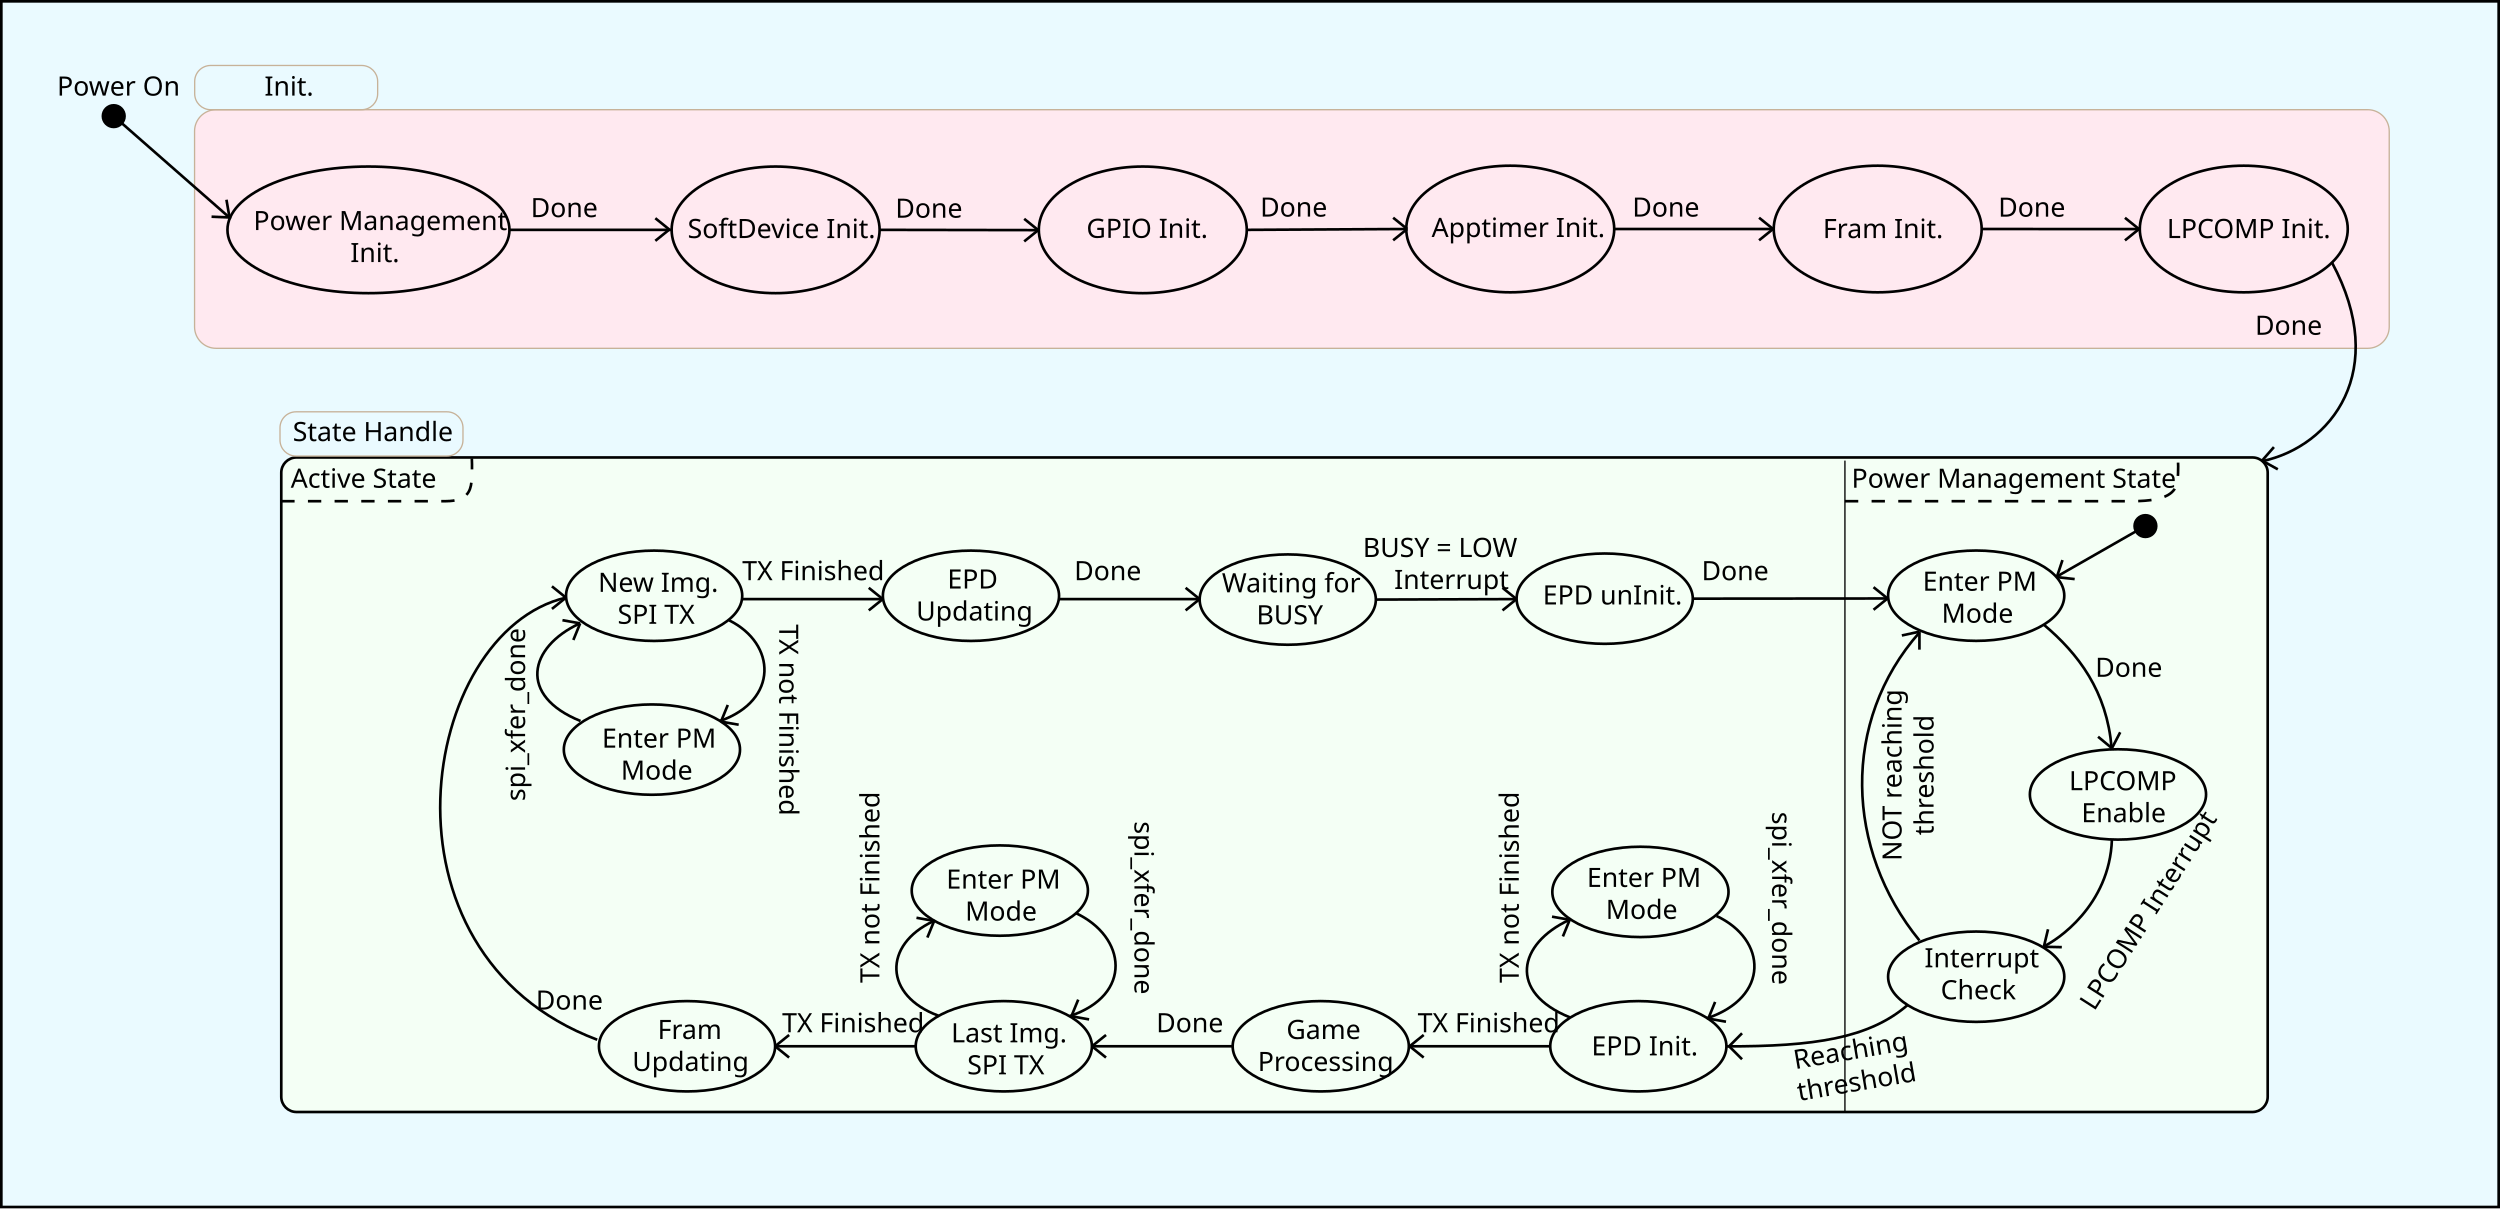
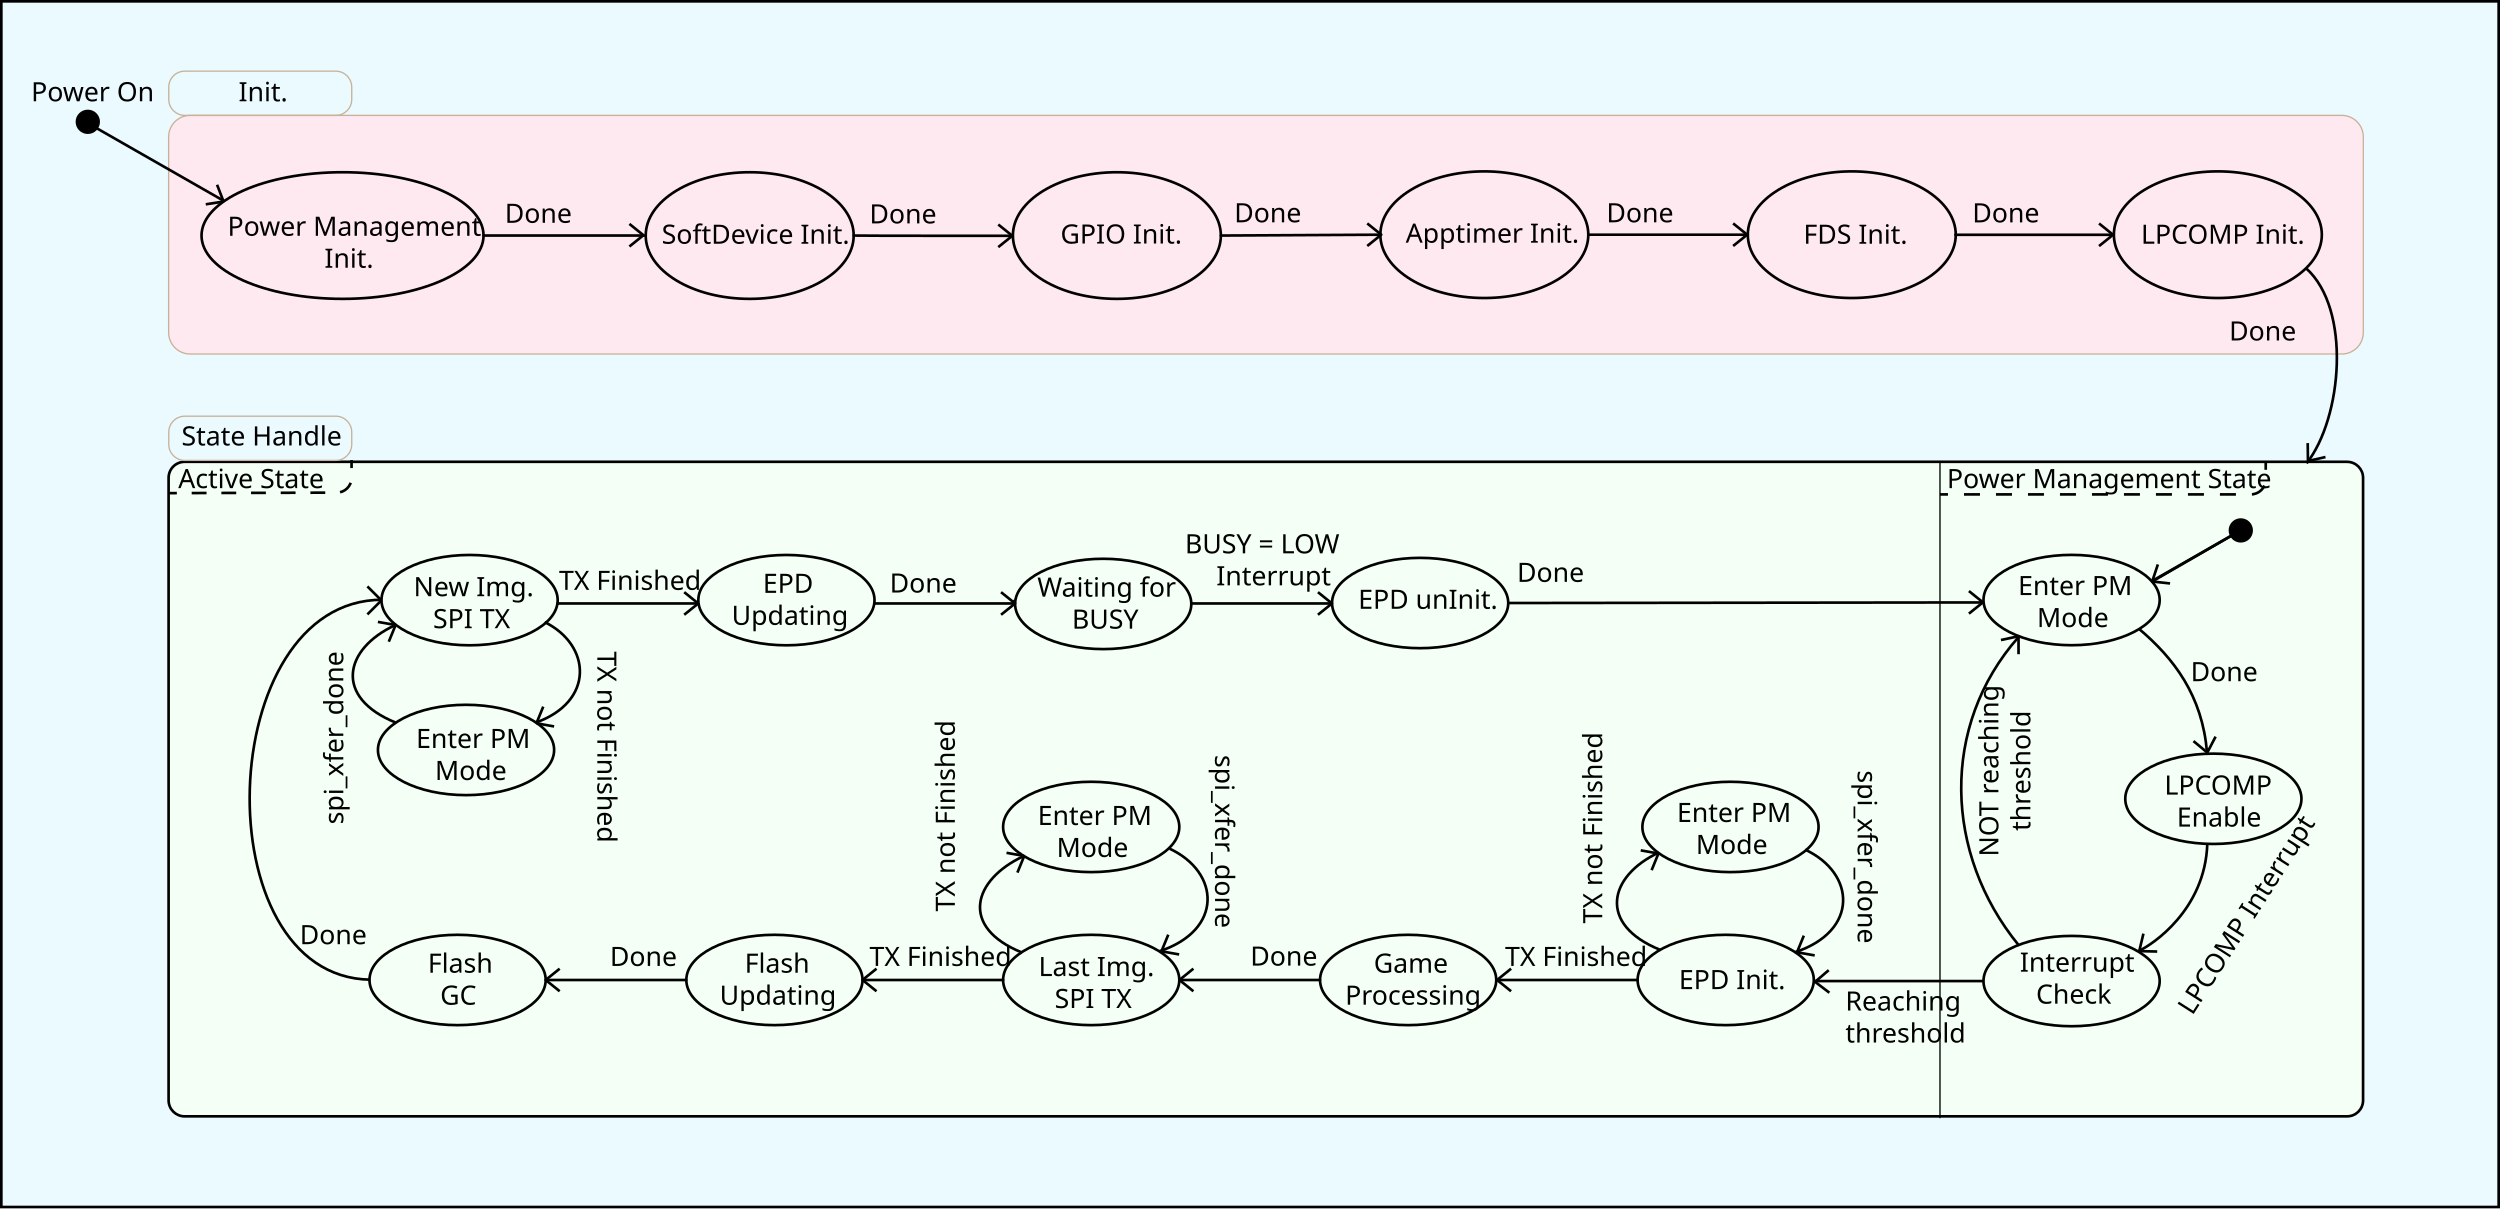
- <svg xmlns="http://www.w3.org/2000/svg" id="图层_1" data-name="图层 1" viewBox="0 0 1875.406 906.455">
+ <svg xmlns="http://www.w3.org/2000/svg" xmlns:xlink="http://www.w3.org/1999/xlink" id="图层_1" data-name="图层 1" viewBox="0 0 1875.406 906.455">
  <defs>
-     <style>.cls-1{fill:#eafaff;}.cls-1,.cls-2,.cls-4,.cls-7,.cls-8{stroke:#000;}.cls-1,.cls-2,.cls-3,.cls-4,.cls-6,.cls-7{stroke-miterlimit:10;}.cls-1,.cls-2,.cls-4,.cls-8{stroke-width:2px;}.cls-2{fill:#f4fff5;}.cls-3{fill:#ffe9f0;}.cls-3,.cls-6{stroke:#c7b299;}.cls-4,.cls-6,.cls-7,.cls-8{fill:none;}.cls-5{font-size:20px;font-family:MicrosoftPhagsPa, Microsoft PhagsPa;}.cls-8{stroke-linejoin:round;stroke-dasharray:10;}</style>
+     <style>.cls-1,.cls-10,.cls-11,.cls-12,.cls-13,.cls-6,.cls-7,.cls-8,.cls-9{fill:none;}.cls-1,.cls-10,.cls-11,.cls-12,.cls-13,.cls-2,.cls-3,.cls-7,.cls-8,.cls-9{stroke:#000;}.cls-1,.cls-2,.cls-3,.cls-4,.cls-6,.cls-7{stroke-miterlimit:10;}.cls-1,.cls-10,.cls-11,.cls-12,.cls-2,.cls-3,.cls-8,.cls-9{stroke-width:2px;}.cls-2{fill:#eafaff;}.cls-3{fill:#f4fff5;}.cls-4{fill:#ffe9f0;}.cls-4,.cls-6{stroke:#c7b299;}.cls-5{font-size:20px;font-family:MicrosoftPhagsPa, Microsoft PhagsPa;}.cls-10,.cls-11,.cls-12,.cls-13,.cls-8,.cls-9{stroke-linejoin:round;}.cls-9{stroke-dasharray:12 12;}.cls-10{stroke-dasharray:11.131 11.131;}.cls-11{stroke-dasharray:12;}.cls-12,.cls-13{stroke-linecap:round;}</style>
+     <symbol id="箭头" data-name="箭头" viewBox="0 0 118.872 18.498">
+       <path class="cls-1" d="M0,9.249H0Z" />
+       <path class="cls-1" d="M118.244,9.249,107.744.778Z" />
+       <path class="cls-1" d="M118.244,9.249l-10.5,8.471Z" />
+     </symbol>
  </defs>
-   <rect class="cls-1" x="1" y="1" width="1873.406" height="904.455" />
-   <rect class="cls-2" x="210.997" y="343.176" width="1490.136" height="491" rx="11.417" />
-   <rect class="cls-3" x="145.952" y="82.292" width="1646.353" height="179" rx="16.129" />
-   <ellipse class="cls-4" cx="857.282" cy="172.43" rx="78" ry="47.5" />
-   <text class="cls-5" transform="translate(814.983 178.432)">GPIO Init.</text>
-   <path class="cls-4" d="M515.1,262.223l-10.5-8.471Z" transform="translate(-13.003 -90.043)" />
-   <path class="cls-4" d="M515.1,262.223l-10.5,8.47Z" transform="translate(-13.003 -90.043)" />
-   <text class="cls-5" transform="translate(398.132 162.889)">Done </text>
-   <circle cx="85.305" cy="87.113" r="9.125" />
-   <ellipse class="cls-4" cx="1132.93" cy="171.792" rx="78" ry="47.5" />
-   <text class="cls-5" transform="translate(1073.93 177.794)">Apptimer Init.</text>
-   <text class="cls-5" transform="translate(42.813 71.715)">Power On </text>
-   <ellipse class="cls-4" cx="276.399" cy="172.43" rx="105.775" ry="47.5" />
-   <path class="cls-4" d="M791.833,262.669,781.307,254.2Z" transform="translate(-13.003 -90.043)" />
-   <path class="cls-4" d="M791.833,262.669l-10.526,8.47Z" transform="translate(-13.003 -90.043)" />
-   <text class="cls-5" transform="translate(190.136 172.598)">Power Management<tspan x="72.656" y="24">Init.</tspan>
-   </text>
-   <text x="-13.003" y="-90.043" />
-   <text class="cls-5" transform="translate(671.686 163.323)">Done </text>
-   <path class="cls-4" d="M1068.594,261.836l-10.5-8.471Z" transform="translate(-13.003 -90.043)" />
-   <path class="cls-4" d="M1068.594,261.836l-10.5,8.47Z" transform="translate(-13.003 -90.043)" />
-   <text class="cls-5" transform="translate(945.347 162.49)">Done </text>
-   <text class="cls-5" transform="translate(515.81 178.578)">SoftDevice Init.</text>
-   <ellipse class="cls-4" cx="581.84" cy="172.43" rx="78" ry="47.5" />
-   <path class="cls-4" d="M1343.082,261.836l-10.5-8.471Z" transform="translate(-13.003 -90.043)" />
-   <path class="cls-4" d="M1343.082,261.836l-10.5,8.47Z" transform="translate(-13.003 -90.043)" />
-   <ellipse class="cls-4" cx="1408.579" cy="171.792" rx="78" ry="47.5" />
-   <text class="cls-5" transform="translate(1367.481 178.578)">Fram Init.</text>
-   <text class="cls-5" transform="translate(1224.537 162.49)">Done </text>
-   <ellipse class="cls-4" cx="1683.195" cy="171.792" rx="78" ry="47.5" />
-   <path class="cls-4" d="M1617.57,261.892l-10.5-8.47Z" transform="translate(-13.003 -90.043)" />
-   <path class="cls-4" d="M1617.57,261.892l-10.5,8.471Z" transform="translate(-13.003 -90.043)" />
-   <text class="cls-5" transform="translate(1499.026 162.547)">Done </text>
-   <text class="cls-5" transform="translate(1625.539 178.578)">LPCOMP Init.</text>
-   <rect class="cls-6" x="146.047" y="49.113" width="137.258" height="33.179" rx="12" />
-   <text class="cls-5" transform="translate(198.378 71.715)">Init. </text>
-   <text class="cls-5" transform="translate(1388.966 365.893)">Power Management State</text>
-   <text class="cls-5" transform="translate(1691.667 251.141)">Done </text>
-   <rect class="cls-6" x="210.047" y="308.934" width="137.258" height="33.179" rx="12" />
-   <text class="cls-5" transform="translate(219.592 330.888)">State Handle</text>
-   <ellipse class="cls-4" cx="1588.82" cy="595.956" rx="66.086" ry="33.884" />
-   <text class="cls-5" transform="translate(1552.122 592.796)">LPCOMP<tspan x="9.282" y="24">Enable</tspan>
-   </text>
-   <ellipse class="cls-4" cx="1482.466" cy="446.867" rx="66.086" ry="33.884" />
-   <text class="cls-5" transform="translate(1442.334 443.146)">Enter PM<tspan x="14.175" y="24">Mode</tspan>
-   </text>
-   <ellipse class="cls-4" cx="1482.466" cy="732.691" rx="66.086" ry="33.884" />
-   <text class="cls-5" transform="translate(1443.648 725.637)">Interrupt<tspan x="12.148" y="24">Check</tspan>
-   </text>
-   <path class="cls-4" d="M1495.469,570.794" transform="translate(-13.003 -90.043)" />
-   <path class="cls-4" d="M1495.469,570.794" transform="translate(-13.003 -90.043)" />
-   <path class="cls-4" d="M1762.36,287C1806,368,1762,425,1710,436" transform="translate(-13.003 -90.043)" />
-   <path class="cls-7" d="M1774.2,261.836" transform="translate(-13.003 -90.043)" />
-   <ellipse class="cls-4" cx="1229.005" cy="784.867" rx="66.086" ry="33.884" />
-   <path class="cls-4" d="M1308,875c65.906.09,107-6,136-31" transform="translate(-13.003 -90.043)" />
-   <line class="cls-4" x1="1297.091" y1="784.867" x2="1306.805" y2="775.113" />
-   <line class="cls-4" x1="1297.091" y1="784.867" x2="1306.805" y2="794.62" />
-   <text class="cls-5" transform="translate(1193.87 791.717)">EPD Init.</text>
-   <ellipse class="cls-4" cx="990.781" cy="784.867" rx="66.086" ry="33.884" />
-   <text class="cls-5" transform="translate(964.99 779.416)">Game<tspan x="-21.45" y="24">Processing</tspan>
-   </text>
-   <path class="cls-4" d="M1070.5,874.91l10.5-8.471Z" transform="translate(-13.003 -90.043)" />
-   <path class="cls-4" d="M1070.5,874.91l10.5,8.471Z" transform="translate(-13.003 -90.043)" />
-   <ellipse class="cls-4" cx="753.024" cy="784.867" rx="66.086" ry="33.884" />
-   <text class="cls-5" transform="translate(713.527 781.916)">Last Img.<tspan x="12.046" y="24">SPI TX</tspan>
-   </text>
-   <path class="cls-4" d="M832.194,874.91l10.5-8.471Z" transform="translate(-13.003 -90.043)" />
-   <path class="cls-4" d="M832.194,874.91l10.5,8.471Z" transform="translate(-13.003 -90.043)" />
-   <path class="cls-4" d="M594.471,874.91l10.5-8.471Z" transform="translate(-13.003 -90.043)" />
-   <path class="cls-4" d="M594.471,874.91l10.5,8.471Z" transform="translate(-13.003 -90.043)" />
-   <ellipse class="cls-4" cx="515.382" cy="784.867" rx="66.086" ry="33.884" />
-   <text class="cls-5" transform="translate(493.321 779.416)">Fram<tspan x="-19.023" y="24">Updating</tspan>
-   </text>
-   <ellipse class="cls-4" cx="490.706" cy="446.925" rx="66.086" ry="33.884" />
-   <text class="cls-5" transform="translate(448.699 443.975)">New Img.<tspan x="14.556" y="24">SPI TX</tspan>
-   </text>
-   <path class="cls-4" d="M461,870c-173-65-133-306-23.458-331.633" transform="translate(-13.003 -90.043)" />
-   <path class="cls-4" d="M437.542,538.367l-10.5,8.471Z" transform="translate(-13.003 -90.043)" />
-   <path class="cls-4" d="M437.542,538.367l-10.5-8.471Z" transform="translate(-13.003 -90.043)" />
-   <ellipse class="cls-4" cx="728.382" cy="446.925" rx="66.086" ry="33.884" />
-   <text class="cls-5" transform="translate(710.711 441.475)">EPD<tspan x="-23.413" y="24">Updating</tspan>
-   </text>
-   <path class="cls-4" d="M675.219,539.468l-10.5-8.47Z" transform="translate(-13.003 -90.043)" />
-   <path class="cls-4" d="M675.219,539.468l-10.5,8.471Z" transform="translate(-13.003 -90.043)" />
-   <path class="cls-4" d="M912.9,539.468,902.4,531Z" transform="translate(-13.003 -90.043)" />
-   <path class="cls-4" d="M912.9,539.468l-10.5,8.471Z" transform="translate(-13.003 -90.043)" />
-   <circle cx="1609.402" cy="394.63" r="9.125" />
-   <path class="cls-4" d="M1622.215,484.673l-65.573,37.484Z" transform="translate(-13.003 -90.043)" />
-   <ellipse class="cls-4" cx="1203.784" cy="449.092" rx="66.086" ry="33.884" />
-   <text class="cls-5" transform="translate(1157.331 453.442)">EPD unInit.</text>
-   <path class="cls-4" d="M1428.952,539l-10.5-8.471Z" transform="translate(-13.003 -90.043)" />
-   <path class="cls-4" d="M1428.952,539l-10.5,8.471Z" transform="translate(-13.003 -90.043)" />
-   <ellipse class="cls-4" cx="1230.579" cy="669.071" rx="66.086" ry="33.884" />
-   <text class="cls-5" transform="translate(1190.447 665.35)">Enter PM<tspan x="14.175" y="24">Mode</tspan>
-   </text>
-   <ellipse class="cls-4" cx="750.024" cy="668.071" rx="66.086" ry="33.884" />
-   <text class="cls-5" transform="translate(709.892 666.602)">Enter PM<tspan x="14.175" y="24">Mode</tspan>
-   </text>
-   <ellipse class="cls-4" cx="966.024" cy="449.779" rx="66.086" ry="33.884" />
-   <text class="cls-5" transform="translate(916.61 444.329)">Waiting for<tspan x="25.972" y="24">BUSY</tspan>
-   </text>
-   <path class="cls-4" d="M1150.618,539.468l-10.5-8.47Z" transform="translate(-13.003 -90.043)" />
-   <path class="cls-4" d="M1150.618,539.468l-10.5,8.471Z" transform="translate(-13.003 -90.043)" />
-   <path class="cls-4" d="M1293.242,854.022c47.733-15.857,45.341-59.122,7.4-76.857" transform="translate(-13.003 -90.043)" />
-   <path class="cls-4" d="M1190.82,853.313c-47.066-19.024-38.861-55.315-.92-73.05" transform="translate(-13.003 -90.043)" />
-   <path class="cls-4" d="M1190.545,780.045l-5.117,12.482Z" transform="translate(-13.003 -90.043)" />
-   <path class="cls-4" d="M1190.545,780.045l-13.283-2.361Z" transform="translate(-13.003 -90.043)" />
-   <path class="cls-4" d="M1294.5,854.129l5.117-12.483Z" transform="translate(-13.003 -90.043)" />
-   <path class="cls-4" d="M1294.5,854.129l13.282,2.361Z" transform="translate(-13.003 -90.043)" />
-   <path class="cls-4" d="M717,852c-41-15-41.8-53.165-3.861-70.9" transform="translate(-13.003 -90.043)" />
-   <path class="cls-4" d="M713.783,780.882l-5.117,12.482Z" transform="translate(-13.003 -90.043)" />
-   <path class="cls-4" d="M713.783,780.882,700.5,778.521Z" transform="translate(-13.003 -90.043)" />
-   <path class="cls-4" d="M815.472,852.3C863.205,836.438,857.941,792.735,820,775" transform="translate(-13.003 -90.043)" />
-   <path class="cls-4" d="M816.727,852.4l5.117-12.483Z" transform="translate(-13.003 -90.043)" />
-   <path class="cls-4" d="M816.727,852.4l13.282,2.361Z" transform="translate(-13.003 -90.043)" />
-   <ellipse class="cls-4" cx="489.041" cy="562.323" rx="66.086" ry="33.884" />
-   <text class="cls-5" transform="translate(451.574 560.853)">Enter PM<tspan x="14.175" y="24">Mode</tspan>
-   </text>
-   <path class="cls-4" d="M448.49,630.926c-47.066-19.024-38.861-55.314-.92-73.049" transform="translate(-13.003 -90.043)" />
-   <path class="cls-4" d="M448.215,557.658,443.1,570.141Z" transform="translate(-13.003 -90.043)" />
-   <path class="cls-4" d="M448.215,557.658,434.932,555.3Z" transform="translate(-13.003 -90.043)" />
-   <path class="cls-4" d="M553.122,630.926c44.392-15.581,42.168-58.092,6.882-75.517" transform="translate(-13.003 -90.043)" />
-   <path class="cls-4" d="M553.847,631.357l5.117-12.483Z" transform="translate(-13.003 -90.043)" />
-   <path class="cls-4" d="M553.847,631.357l13.283,2.361Z" transform="translate(-13.003 -90.043)" />
-   <text class="cls-5" transform="translate(1571.793 507.731)">Done </text>
-   <path class="cls-4" d="M1546.176,558.64c25.814,21.83,47.382,49.7,50.906,92.688" transform="translate(-13.003 -90.043)" />
-   <path class="cls-4" d="M1597.276,651.328l6.227-11.968Z" transform="translate(-13.003 -90.043)" />
-   <path class="cls-4" d="M1597.276,651.328l-10.38-8.617Z" transform="translate(-13.003 -90.043)" />
-   <path class="cls-4" d="M1597.276,719.883c-1.634,49.607-41.634,75.8-51.062,80.044" transform="translate(-13.003 -90.043)" />
-   <path class="cls-4" d="M1546.214,800.271l13.487.3Z" transform="translate(-13.003 -90.043)" />
-   <path class="cls-4" d="M1546.214,800.271l3.148-13.118Z" transform="translate(-13.003 -90.043)" />
-   <text class="cls-5" transform="translate(805.857 435.242)">Done </text>
-   <text class="cls-5" transform="translate(1276.474 435.242)">Done </text>
-   <text class="cls-5" transform="translate(851.023 616.124) rotate(90)">spi_xfer_done</text>
-   <text class="cls-5" transform="translate(867.381 774.358)">Done </text>
-   <text class="cls-5" transform="translate(401.982 757.358)">Done </text>
-   <text class="cls-5" transform="translate(556.792 435.243)">TX Finished</text>
-   <text class="cls-5" transform="translate(393.91 600.972) rotate(-90)">spi_xfer_done</text>
-   <text class="cls-5" transform="translate(1022.365 417.821)">BUSY = LOW<tspan x="23.484" y="24">Interrupt</tspan>
-   </text>
-   <text class="cls-5" transform="translate(218.09 365.893)">Active State</text>
-   <text class="cls-5" transform="translate(1571.01 758.972) rotate(-57.398)">LPCOMP Interrupt</text>
-   <text class="cls-5" transform="translate(659.685 737.386) rotate(-90)">TX not Finished</text>
-   <text class="cls-5" transform="translate(1139.335 737.386) rotate(-90)">TX not Finished</text>
-   <text class="cls-5" transform="translate(584.536 468.366) rotate(90)">TX not Finished</text>
-   <text class="cls-5" transform="translate(586.718 774.358)">TX Finished</text>
-   <text class="cls-5" transform="translate(1063.473 774.358)">TX Finished</text>
-   <path class="cls-4" d="M1709.933,435.57l11.8,6.54Z" transform="translate(-13.003 -90.043)" />
-   <path class="cls-4" d="M1709.933,435.57l8.889-10.149Z" transform="translate(-13.003 -90.043)" />
-   <path class="cls-4" d="M1555.933,522.985l13.411,1.463Z" transform="translate(-13.003 -90.043)" />
-   <path class="cls-4" d="M1555.933,522.985l4.267-12.8Z" transform="translate(-13.003 -90.043)" />
-   <path class="cls-7" d="M12.149,138.13" transform="translate(-13.003 -90.043)" />
-   <text class="cls-5" transform="translate(1329.378 608.973) rotate(90)">spi_xfer_done</text>
-   <path class="cls-8" d="M224,466H347.8c15.154-.121,18.154-7.121,18.872-14.451a148.181,148.181,0,0,0,.282-17.67" transform="translate(-13.003 -90.043)" />
-   <text class="cls-5" transform="translate(1426.48 645.753) rotate(-90)">NOT reaching<tspan x="19.214" y="24">threshold</tspan>
-   </text>
-   <path class="cls-4" d="M1452.887,564.505c-58.927,66.731-55.7,162.83,0,231.023" transform="translate(-13.003 -90.043)" />
-   <path class="cls-4" d="M1452.887,563.893l-13.186,2.852Z" transform="translate(-13.003 -90.043)" />
-   <path class="cls-4" d="M1452.887,563.893l0,13.491Z" transform="translate(-13.003 -90.043)" />
-   <text class="cls-5" transform="translate(1346.681 802.075) rotate(-9.696)">Reaching<tspan x="-1.279" y="24">threshold</tspan>
-   </text>
-   <path class="cls-8" d="M1397,466h216.284c26.475-.121,31.716-7.121,32.971-14.451,1.312-7.667.492-17.67.492-17.67" transform="translate(-13.003 -90.043)" />
-   <line class="cls-4" x1="382.174" y1="172.43" x2="503.84" y2="172.43" />
-   <line class="cls-4" x1="659.84" y1="172.43" x2="778.83" y2="172.625" />
-   <line class="cls-4" x1="935.282" y1="172.43" x2="1055.591" y2="171.792" />
-   <line class="cls-4" x1="1210.93" y1="171.792" x2="1330.579" y2="171.792" />
-   <line class="cls-4" x1="1486.579" y1="171.792" x2="1604.567" y2="171.849" />
-   <line class="cls-4" x1="1415.949" y1="448.957" x2="1269.87" y2="449.092" />
-   <line class="cls-4" x1="1137.615" y1="449.425" x2="1032.11" y2="449.779" />
-   <line class="cls-4" x1="899.892" y1="449.425" x2="794.549" y2="449.425" />
-   <line class="cls-4" x1="662.216" y1="449.425" x2="557.192" y2="449.425" />
-   <line class="cls-4" x1="581.468" y1="784.867" x2="686.938" y2="784.867" />
-   <line class="cls-4" x1="819.191" y1="784.867" x2="924.695" y2="784.867" />
-   <line class="cls-4" x1="1057.495" y1="784.867" x2="1162.919" y2="784.867" />
-   <line class="cls-7" x1="1383.997" y1="345.526" x2="1383.997" y2="834.176" />
-   <path class="cls-4" d="M185.174,253.167,171.7,252.6Z" transform="translate(-13.003 -90.043)" />
-   <path class="cls-4" d="M185.174,253.167l-2.3-13.294Z" transform="translate(-13.003 -90.043)" />
-   <line class="cls-4" x1="85.305" y1="87.113" x2="173.171" y2="164.123" />
+   <rect class="cls-2" x="1" y="1" width="1873.406" height="904.455" />
+   <rect class="cls-3" x="126.48" y="346.446" width="1646.21" height="491" rx="12" />
+   <rect class="cls-4" x="126.51" y="86.563" width="1646.353" height="179" rx="16.129" />
+   <ellipse class="cls-1" cx="837.84" cy="176.7" rx="78" ry="47.5" />
+   <text class="cls-5" transform="translate(795.541 182.702)">GPIO Init.</text>
+   <use width="118.872" height="18.498" transform="translate(364.414 167.201)" xlink:href="#箭头" />
+   <text class="cls-5" transform="translate(378.69 167.16)">Done </text>
+   <circle cx="65.863" cy="91.384" r="9.125" />
+   <use width="118.872" height="18.498" transform="translate(69.918 84.053) rotate(30)" xlink:href="#箭头" />
+   <ellipse class="cls-1" cx="1113.488" cy="176.063" rx="78" ry="47.5" />
+   <text class="cls-5" transform="translate(1054.488 182.065)">Apptimer Init.</text>
+   <text class="cls-5" transform="translate(23.371 75.986)">Power On </text>
+   <ellipse class="cls-1" cx="256.957" cy="176.7" rx="105.775" ry="47.5" />
+   <path class="cls-1" d="M661.18,247.976h0Z" transform="translate(-20.33 -71.08)" />
+   <path class="cls-1" d="M779.718,247.976l-10.527-8.47Z" transform="translate(-20.33 -71.08)" />
+   <path class="cls-1" d="M779.718,247.976l-10.527,8.471Z" transform="translate(-20.33 -71.08)" />
+   <text class="cls-5" transform="translate(170.694 176.869)">Power Management<tspan x="72.656" y="24">Init.</tspan>
+   </text>
+   <text x="-20.33" y="-71.08" />
+   <text class="cls-5" transform="translate(652.244 167.594)">Done </text>
+   <use width="118.872" height="18.498" transform="translate(917.905 166.814)" xlink:href="#箭头" />
+   <text class="cls-5" transform="translate(925.905 166.761)">Done </text>
+   <text class="cls-5" transform="translate(496.368 182.849)">SoftDevice Init.</text>
+   <ellipse class="cls-1" cx="562.398" cy="176.7" rx="78" ry="47.5" />
+   <use width="118.872" height="18.498" transform="translate(1192.393 166.814)" xlink:href="#箭头" />
+   <ellipse class="cls-1" cx="1389.137" cy="176.063" rx="78" ry="47.5" />
+   <text class="cls-5" transform="translate(1352.892 182.849)">FDS Init.</text>
+   <text class="cls-5" transform="translate(1205.095 166.761)">Done </text>
+   <ellipse class="cls-1" cx="1663.753" cy="176.063" rx="78" ry="47.5" />
+   <use width="118.872" height="18.498" transform="translate(1466.881 166.871)" xlink:href="#箭头" />
+   <text class="cls-5" transform="translate(1479.584 166.818)">Done </text>
+   <text class="cls-5" transform="translate(1606.097 182.849)">LPCOMP Init.</text>
+   <rect class="cls-6" x="126.605" y="53.384" width="137.258" height="33.179" rx="12" />
+   <text class="cls-5" transform="translate(178.936 75.986)">Init. </text>
+   <text class="cls-5" transform="translate(1460.524 366.163)">Power Management State</text>
+   <text class="cls-5" transform="translate(1672.225 255.412)">Done </text>
+   <rect class="cls-6" x="126.605" y="312.205" width="137.258" height="33.179" rx="12" />
+   <text class="cls-5" transform="translate(136.15 334.159)">State Handle</text>
+   <path class="cls-7" d="M1475.633,418.527v0Z" transform="translate(-20.33 -71.08)" />
+   <ellipse class="cls-1" cx="1660.378" cy="599.226" rx="66.086" ry="33.884" />
+   <text class="cls-5" transform="translate(1623.68 596.066)">LPCOMP<tspan x="9.282" y="24">Enable</tspan>
+   </text>
+   <ellipse class="cls-1" cx="1554.024" cy="450.137" rx="66.086" ry="33.884" />
+   <text class="cls-5" transform="translate(1513.892 446.416)">Enter PM<tspan x="14.175" y="24">Mode</tspan>
+   </text>
+   <ellipse class="cls-1" cx="1554.024" cy="735.962" rx="66.086" ry="33.884" />
+   <text class="cls-5" transform="translate(1515.206 728.907)">Interrupt <tspan x="12.148" y="24">Check</tspan>
+   </text>
+   <path class="cls-1" d="M1574.354,555.1" transform="translate(-20.33 -71.08)" />
+   <path class="cls-1" d="M1574.354,555.1" transform="translate(-20.33 -71.08)" />
+   <path class="cls-1" d="M1750.245,272.31c34.258,30.667,27.072,112.488.389,146.347" transform="translate(-20.33 -71.08)" />
+   <path class="cls-7" d="M1762.083,247.143" transform="translate(-20.33 -71.08)" />
+   <ellipse class="cls-1" cx="1294.563" cy="735.137" rx="66.086" ry="33.884" />
+   <text class="cls-5" transform="translate(1259.428 741.987)">EPD Init.</text>
+   <ellipse class="cls-1" cx="1056.339" cy="735.137" rx="66.086" ry="33.884" />
+   <text class="cls-5" transform="translate(1030.548 729.687)">Game<tspan x="-21.45" y="24">Processing</tspan>
+   </text>
+   <path class="cls-1" d="M1248.807,806.218h0Z" transform="translate(-20.33 -71.08)" />
+   <path class="cls-1" d="M1143.383,806.218l10.5-8.471Z" transform="translate(-20.33 -71.08)" />
+   <path class="cls-1" d="M1143.383,806.218l10.5,8.47Z" transform="translate(-20.33 -71.08)" />
+   <ellipse class="cls-1" cx="818.582" cy="735.137" rx="66.086" ry="33.884" />
+   <text class="cls-5" transform="translate(779.085 732.187)">Last Img.<tspan x="12.046" y="24">SPI TX</tspan>
+   </text>
+   <path class="cls-1" d="M1010.5,806.218h0Z" transform="translate(-20.33 -71.08)" />
+   <path class="cls-1" d="M905.079,806.218l10.5-8.471Z" transform="translate(-20.33 -71.08)" />
+   <path class="cls-1" d="M905.079,806.218l10.5,8.47Z" transform="translate(-20.33 -71.08)" />
+   <path class="cls-1" d="M772.78,806.218h0Z" transform="translate(-20.33 -71.08)" />
+   <path class="cls-1" d="M667.356,806.218l10.5-8.471Z" transform="translate(-20.33 -71.08)" />
+   <path class="cls-1" d="M667.356,806.218l10.5,8.47Z" transform="translate(-20.33 -71.08)" />
+   <ellipse class="cls-1" cx="580.94" cy="735.137" rx="66.086" ry="33.884" />
+   <text class="cls-5" transform="translate(558.645 729.687)">Flash<tspan x="-18.789" y="24">Updating</tspan>
+   </text>
+   <path class="cls-1" d="M535.1,806.218h0Z" transform="translate(-20.33 -71.08)" />
+   <path class="cls-1" d="M429.68,806.218l10.5-8.471Z" transform="translate(-20.33 -71.08)" />
+   <path class="cls-1" d="M429.68,806.218l10.5,8.47Z" transform="translate(-20.33 -71.08)" />
+   <ellipse class="cls-1" cx="343.264" cy="735.137" rx="66.086" ry="33.884" />
+   <text class="cls-5" transform="translate(320.969 729.687)">Flash<tspan x="9.243" y="24">GC</tspan>
+   </text>
+   <ellipse class="cls-1" cx="352.264" cy="450.196" rx="66.086" ry="33.884" />
+   <text class="cls-5" transform="translate(310.257 447.246)">New Img.<tspan x="14.556" y="24">SPI TX</tspan>
+   </text>
+   <path class="cls-1" d="M298,806c-126-2-117.734-285,9-285" transform="translate(-20.33 -71.08)" />
+   <path class="cls-1" d="M306.427,521.482l-10.5,10.5Z" transform="translate(-20.33 -71.08)" />
+   <path class="cls-1" d="M306.427,521.482l-10.5-10.5Z" transform="translate(-20.33 -71.08)" />
+   <ellipse class="cls-1" cx="589.94" cy="450.196" rx="66.086" ry="33.884" />
+   <text class="cls-5" transform="translate(572.269 444.746)">EPD<tspan x="-23.413" y="24">Updating</tspan>
+   </text>
+   <path class="cls-1" d="M438.68,523.776h0Z" transform="translate(-20.33 -71.08)" />
+   <path class="cls-1" d="M544.1,523.776,533.6,515.3Z" transform="translate(-20.33 -71.08)" />
+   <path class="cls-1" d="M544.1,523.776l-10.5,8.471Z" transform="translate(-20.33 -71.08)" />
+   <path class="cls-1" d="M676.356,523.776h0Z" transform="translate(-20.33 -71.08)" />
+   <path class="cls-1" d="M781.78,523.776l-10.5-8.471Z" transform="translate(-20.33 -71.08)" />
+   <path class="cls-1" d="M781.78,523.776l-10.5,8.471Z" transform="translate(-20.33 -71.08)" />
+   <circle cx="1680.96" cy="397.9" r="9.125" />
+   <path class="cls-1" d="M1701.1,468.981l-65.573,37.483Z" transform="translate(-20.33 -71.08)" />
+   <ellipse class="cls-1" cx="1065.342" cy="452.362" rx="66.086" ry="33.884" />
+   <text class="cls-5" transform="translate(1018.889 456.712)">EPD unInit.</text>
+   <path class="cls-1" d="M1507.836,522.943l-10.5-8.471Z" transform="translate(-20.33 -71.08)" />
+   <path class="cls-1" d="M1507.836,522.943l-10.5,8.471Z" transform="translate(-20.33 -71.08)" />
+   <ellipse class="cls-1" cx="1298.137" cy="620.342" rx="66.086" ry="33.884" />
+   <text class="cls-5" transform="translate(1258.005 616.621)">Enter PM<tspan x="14.175" y="24">Mode</tspan>
+   </text>
+   <ellipse class="cls-1" cx="818.582" cy="620.342" rx="66.086" ry="33.884" />
+   <text class="cls-5" transform="translate(778.45 618.872)">Enter PM<tspan x="14.175" y="24">Mode</tspan>
+   </text>
+   <ellipse class="cls-1" cx="827.582" cy="453.05" rx="66.086" ry="33.884" />
+   <text class="cls-5" transform="translate(778.168 447.599)">Waiting for<tspan x="25.972" y="24">BUSY</tspan>
+   </text>
+   <path class="cls-1" d="M914.079,523.776h0Z" transform="translate(-20.33 -71.08)" />
+   <path class="cls-1" d="M1019.5,523.776,1009,515.3Z" transform="translate(-20.33 -71.08)" />
+   <path class="cls-1" d="M1019.5,523.776l-10.5,8.471Z" transform="translate(-20.33 -71.08)" />
+   <path class="cls-1" d="M1367.126,785.329c47.734-15.856,45.341-59.122,7.4-76.856" transform="translate(-20.33 -71.08)" />
+   <path class="cls-1" d="M1265.705,783.62c-47.067-19.023-38.861-55.314-.92-73.049" transform="translate(-20.33 -71.08)" />
+   <path class="cls-1" d="M1264.429,711.352l-5.117,12.483Z" transform="translate(-20.33 -71.08)" />
+   <path class="cls-1" d="M1264.429,711.352l-13.282-2.361Z" transform="translate(-20.33 -71.08)" />
+   <path class="cls-1" d="M1368.381,785.437l5.117-12.483Z" transform="translate(-20.33 -71.08)" />
+   <path class="cls-1" d="M1368.381,785.437l13.283,2.361Z" transform="translate(-20.33 -71.08)" />
+   <path class="cls-1" d="M786.982,785.641c-47.067-19.024-36.9-54.5,1.041-72.233" transform="translate(-20.33 -71.08)" />
+   <path class="cls-1" d="M788.668,713.189l-5.117,12.483Z" transform="translate(-20.33 -71.08)" />
+   <path class="cls-1" d="M788.668,713.189l-13.283-2.361Z" transform="translate(-20.33 -71.08)" />
+   <path class="cls-1" d="M890.356,784.6c47.734-15.857,45.342-59.122,7.4-76.857" transform="translate(-20.33 -71.08)" />
+   <path class="cls-1" d="M891.611,784.71l5.117-12.483Z" transform="translate(-20.33 -71.08)" />
+   <path class="cls-1" d="M891.611,784.71l13.283,2.361Z" transform="translate(-20.33 -71.08)" />
+   <ellipse class="cls-1" cx="349.599" cy="562.593" rx="66.086" ry="33.884" />
+   <text class="cls-5" transform="translate(312.132 561.124)">Enter PM<tspan x="14.175" y="24">Mode</tspan>
+   </text>
+   <path class="cls-1" d="M317.375,613.234c-47.067-19.024-38.861-55.315-.92-73.05" transform="translate(-20.33 -71.08)" />
+   <path class="cls-1" d="M317.1,539.966l-5.117,12.483Z" transform="translate(-20.33 -71.08)" />
+   <path class="cls-1" d="M317.1,539.966l-13.283-2.361Z" transform="translate(-20.33 -71.08)" />
+   <path class="cls-1" d="M422.007,613.234c44.392-15.581,42.167-58.092,6.882-75.518" transform="translate(-20.33 -71.08)" />
+   <path class="cls-1" d="M422.732,613.665l5.117-12.483Z" transform="translate(-20.33 -71.08)" />
+   <path class="cls-1" d="M422.732,613.665l13.282,2.361Z" transform="translate(-20.33 -71.08)" />
+   <text class="cls-5" transform="translate(1643.351 511.002)">Done </text>
+   <text class="cls-5" transform="translate(1499.1 642.508) rotate(-90)">NOT reaching <tspan x="19.213" y="24">threshold</tspan>
+   </text>
+   <path class="cls-1" d="M1534.56,548.969c-58.927,66.73-55.7,162.829,0,231.022" transform="translate(-20.33 -71.08)" />
+   <path class="cls-1" d="M1534.56,548.357l-13.186,2.851Z" transform="translate(-20.33 -71.08)" />
+   <path class="cls-1" d="M1534.56,548.357l0,13.49Z" transform="translate(-20.33 -71.08)" />
+   <path class="cls-1" d="M1625.061,542.948c25.814,21.83,47.382,49.7,50.906,92.688" transform="translate(-20.33 -71.08)" />
+   <path class="cls-1" d="M1676.161,635.636l6.227-11.968Z" transform="translate(-20.33 -71.08)" />
+   <path class="cls-1" d="M1676.161,635.636l-10.38-8.617Z" transform="translate(-20.33 -71.08)" />
+   <path class="cls-1" d="M1676.161,704.191c-1.635,49.607-41.635,75.8-51.063,80.044" transform="translate(-20.33 -71.08)" />
+   <path class="cls-1" d="M1625.1,784.579l13.488.3Z" transform="translate(-20.33 -71.08)" />
+   <path class="cls-1" d="M1625.1,784.579l3.149-13.118Z" transform="translate(-20.33 -71.08)" />
+   <text class="cls-5" transform="translate(1393.542 577.92) rotate(90)">spi_xfer_done</text>
+   <text class="cls-5" transform="translate(667.415 444.513)">Done </text>
+   <text class="cls-5" transform="translate(1138.032 436.513)">Done </text>
+   <text class="cls-5" transform="translate(911.486 566.328) rotate(90)">spi_xfer_done</text>
+   <text class="cls-5" transform="translate(937.939 724.368)">Done </text>
+   <text class="cls-5" transform="translate(457.54 724.629)">Done </text>
+   <text class="cls-5" transform="translate(224.864 708.302)">Done </text>
+   <text class="cls-5" transform="translate(419.35 442.513)">TX Finished</text>
+   <text class="cls-5" transform="matrix(0, -1, 1, 0, 257.529, 618.397)">spi_xfer_done</text>
+   <text class="cls-5" transform="translate(888.923 415.091)">BUSY = LOW<tspan x="23.484" y="24">Interrupt</tspan>
+   </text>
+   <text class="cls-5" transform="translate(133.698 366.163)">Active State</text>
+   <text class="cls-5" transform="translate(1644.568 762.243) rotate(-57.398)">LPCOMP Interrupt</text>
+   <text class="cls-5" transform="translate(716.274 683.757) rotate(-90)">TX not Finished</text>
+   <text class="cls-5" transform="translate(1201.923 692.757) rotate(-90)">TX not Finished</text>
+   <text class="cls-5" transform="translate(448.09 488.671) rotate(90)">TX not Finished</text>
+   <text class="cls-5" transform="translate(652.276 724.629)">TX Finished</text>
+   <text class="cls-5" transform="translate(1129.031 724.629)">TX Finished</text>
+   <path class="cls-1" d="M1751.664,416.941l13.148-3.019Z" transform="translate(-20.33 -71.08)" />
+   <path class="cls-1" d="M1751.664,416.941l-.17-13.49Z" transform="translate(-20.33 -71.08)" />
+   <path class="cls-1" d="M1634.818,507.293l13.411,1.463Z" transform="translate(-20.33 -71.08)" />
+   <path class="cls-1" d="M1634.818,507.293l4.266-12.8Z" transform="translate(-20.33 -71.08)" />
+   <path class="cls-7" d="M.033,123.438" transform="translate(-20.33 -71.08)" />
+   <line class="cls-1" x1="1131.428" y1="452.362" x2="1487.67" y2="451.92" />
+   <line class="cls-1" x1="1487.938" y1="735.962" x2="1361.334" y2="735.962" />
+   <path class="cls-1" d="M1381.926,807.624l10.251-8.77Z" transform="translate(-20.33 -71.08)" />
+   <path class="cls-1" d="M1381.926,807.624l10.74,8.164Z" transform="translate(-20.33 -71.08)" />
+   <text class="cls-5" transform="translate(1384.349 758.067)">Reaching <tspan x="0" y="24">threshold</tspan>
+   </text>
+   <line class="cls-8" x1="1455.304" y1="370.87" x2="1461.304" y2="370.87" />
+   <path class="cls-9" d="M1493.634,441.95h215A11.151,11.151,0,0,0,1720,431.021v-1.494" transform="translate(-20.33 -71.08)" />
+   <line class="cls-8" x1="1699.665" y1="352.446" x2="1699.662" y2="346.446" />
+   <line class="cls-8" x1="126.67" y1="369.92" x2="132.67" y2="369.902" />
+   <path class="cls-10" d="M164.131,440.95l108.568-.315a11.152,11.152,0,0,0,11.369-10.929v-1.929" transform="translate(-20.33 -71.08)" />
+   <line class="cls-8" x1="263.733" y1="351.131" x2="263.729" y2="345.131" />
+   <path class="cls-11" d="M85.623,163.143" transform="translate(-20.33 -71.08)" />
+   <line class="cls-12" x1="65.293" y1="92.063" x2="167.695" y2="150.592" />
+   <line class="cls-12" x1="362.732" y1="176.7" x2="484.398" y2="176.7" />
+   <path class="cls-12" d="M660.728,247.781c3.272.219,118.99.195,118.99.195" transform="translate(-20.33 -71.08)" />
+   <line class="cls-12" x1="915.84" y1="176.7" x2="1036.149" y2="176.063" />
+   <line class="cls-12" x1="1192.393" y1="176.063" x2="1311.137" y2="176.063" />
+   <line class="cls-12" x1="1466.881" y1="176.12" x2="1585.125" y2="176.12" />
+   <line class="cls-12" x1="1680.77" y1="397.9" x2="1614.488" y2="436.213" />
+   <line class="cls-12" x1="999.173" y1="452.696" x2="893.749" y2="452.696" />
+   <polyline class="cls-12" points="760.882 450.786 761.45 452.696 656.026 452.696" />
+   <line class="cls-12" x1="523.774" y1="452.696" x2="418.35" y2="452.696" />
+   <line class="cls-12" x1="409.35" y1="735.137" x2="514.774" y2="735.137" />
+   <line class="cls-12" x1="647.026" y1="735.137" x2="752.45" y2="735.137" />
+   <line class="cls-12" x1="884.749" y1="735.137" x2="990.173" y2="735.137" />
+   <line class="cls-12" x1="1123.053" y1="735.137" x2="1228.477" y2="735.137" />
+   <line class="cls-13" x1="1455.304" y1="347.446" x2="1455.304" y2="838.446" />
</svg>
